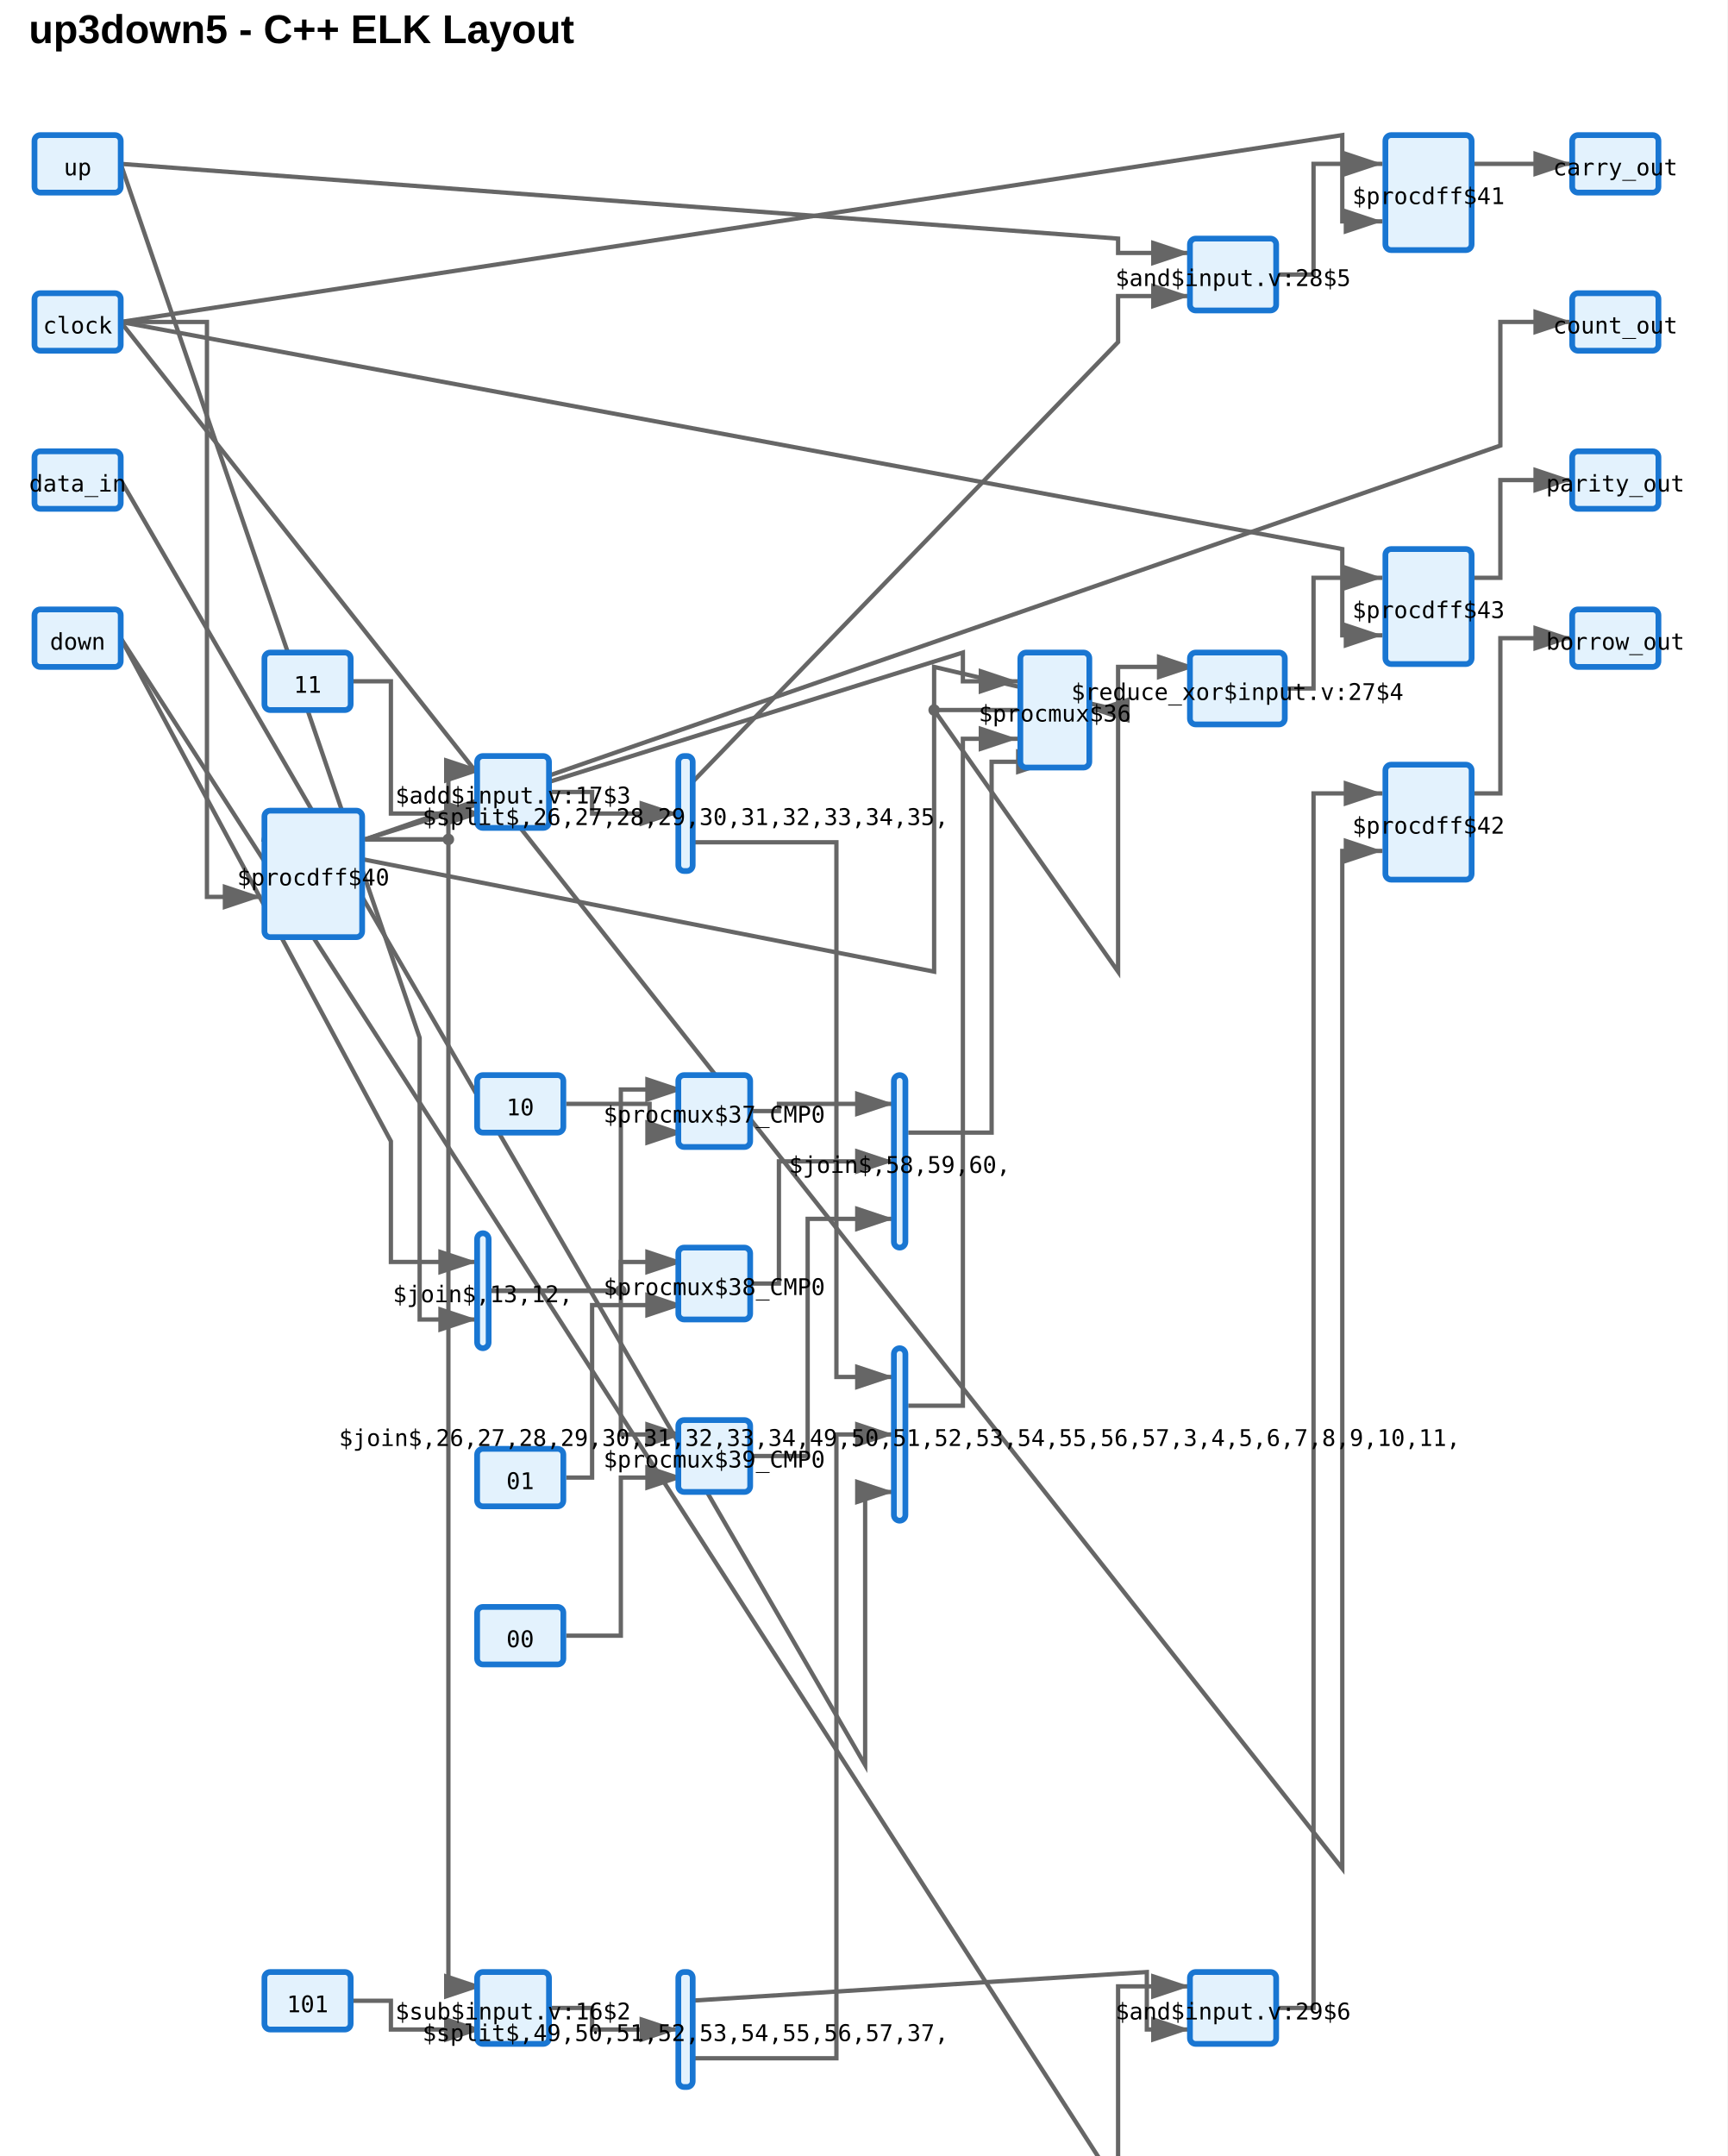
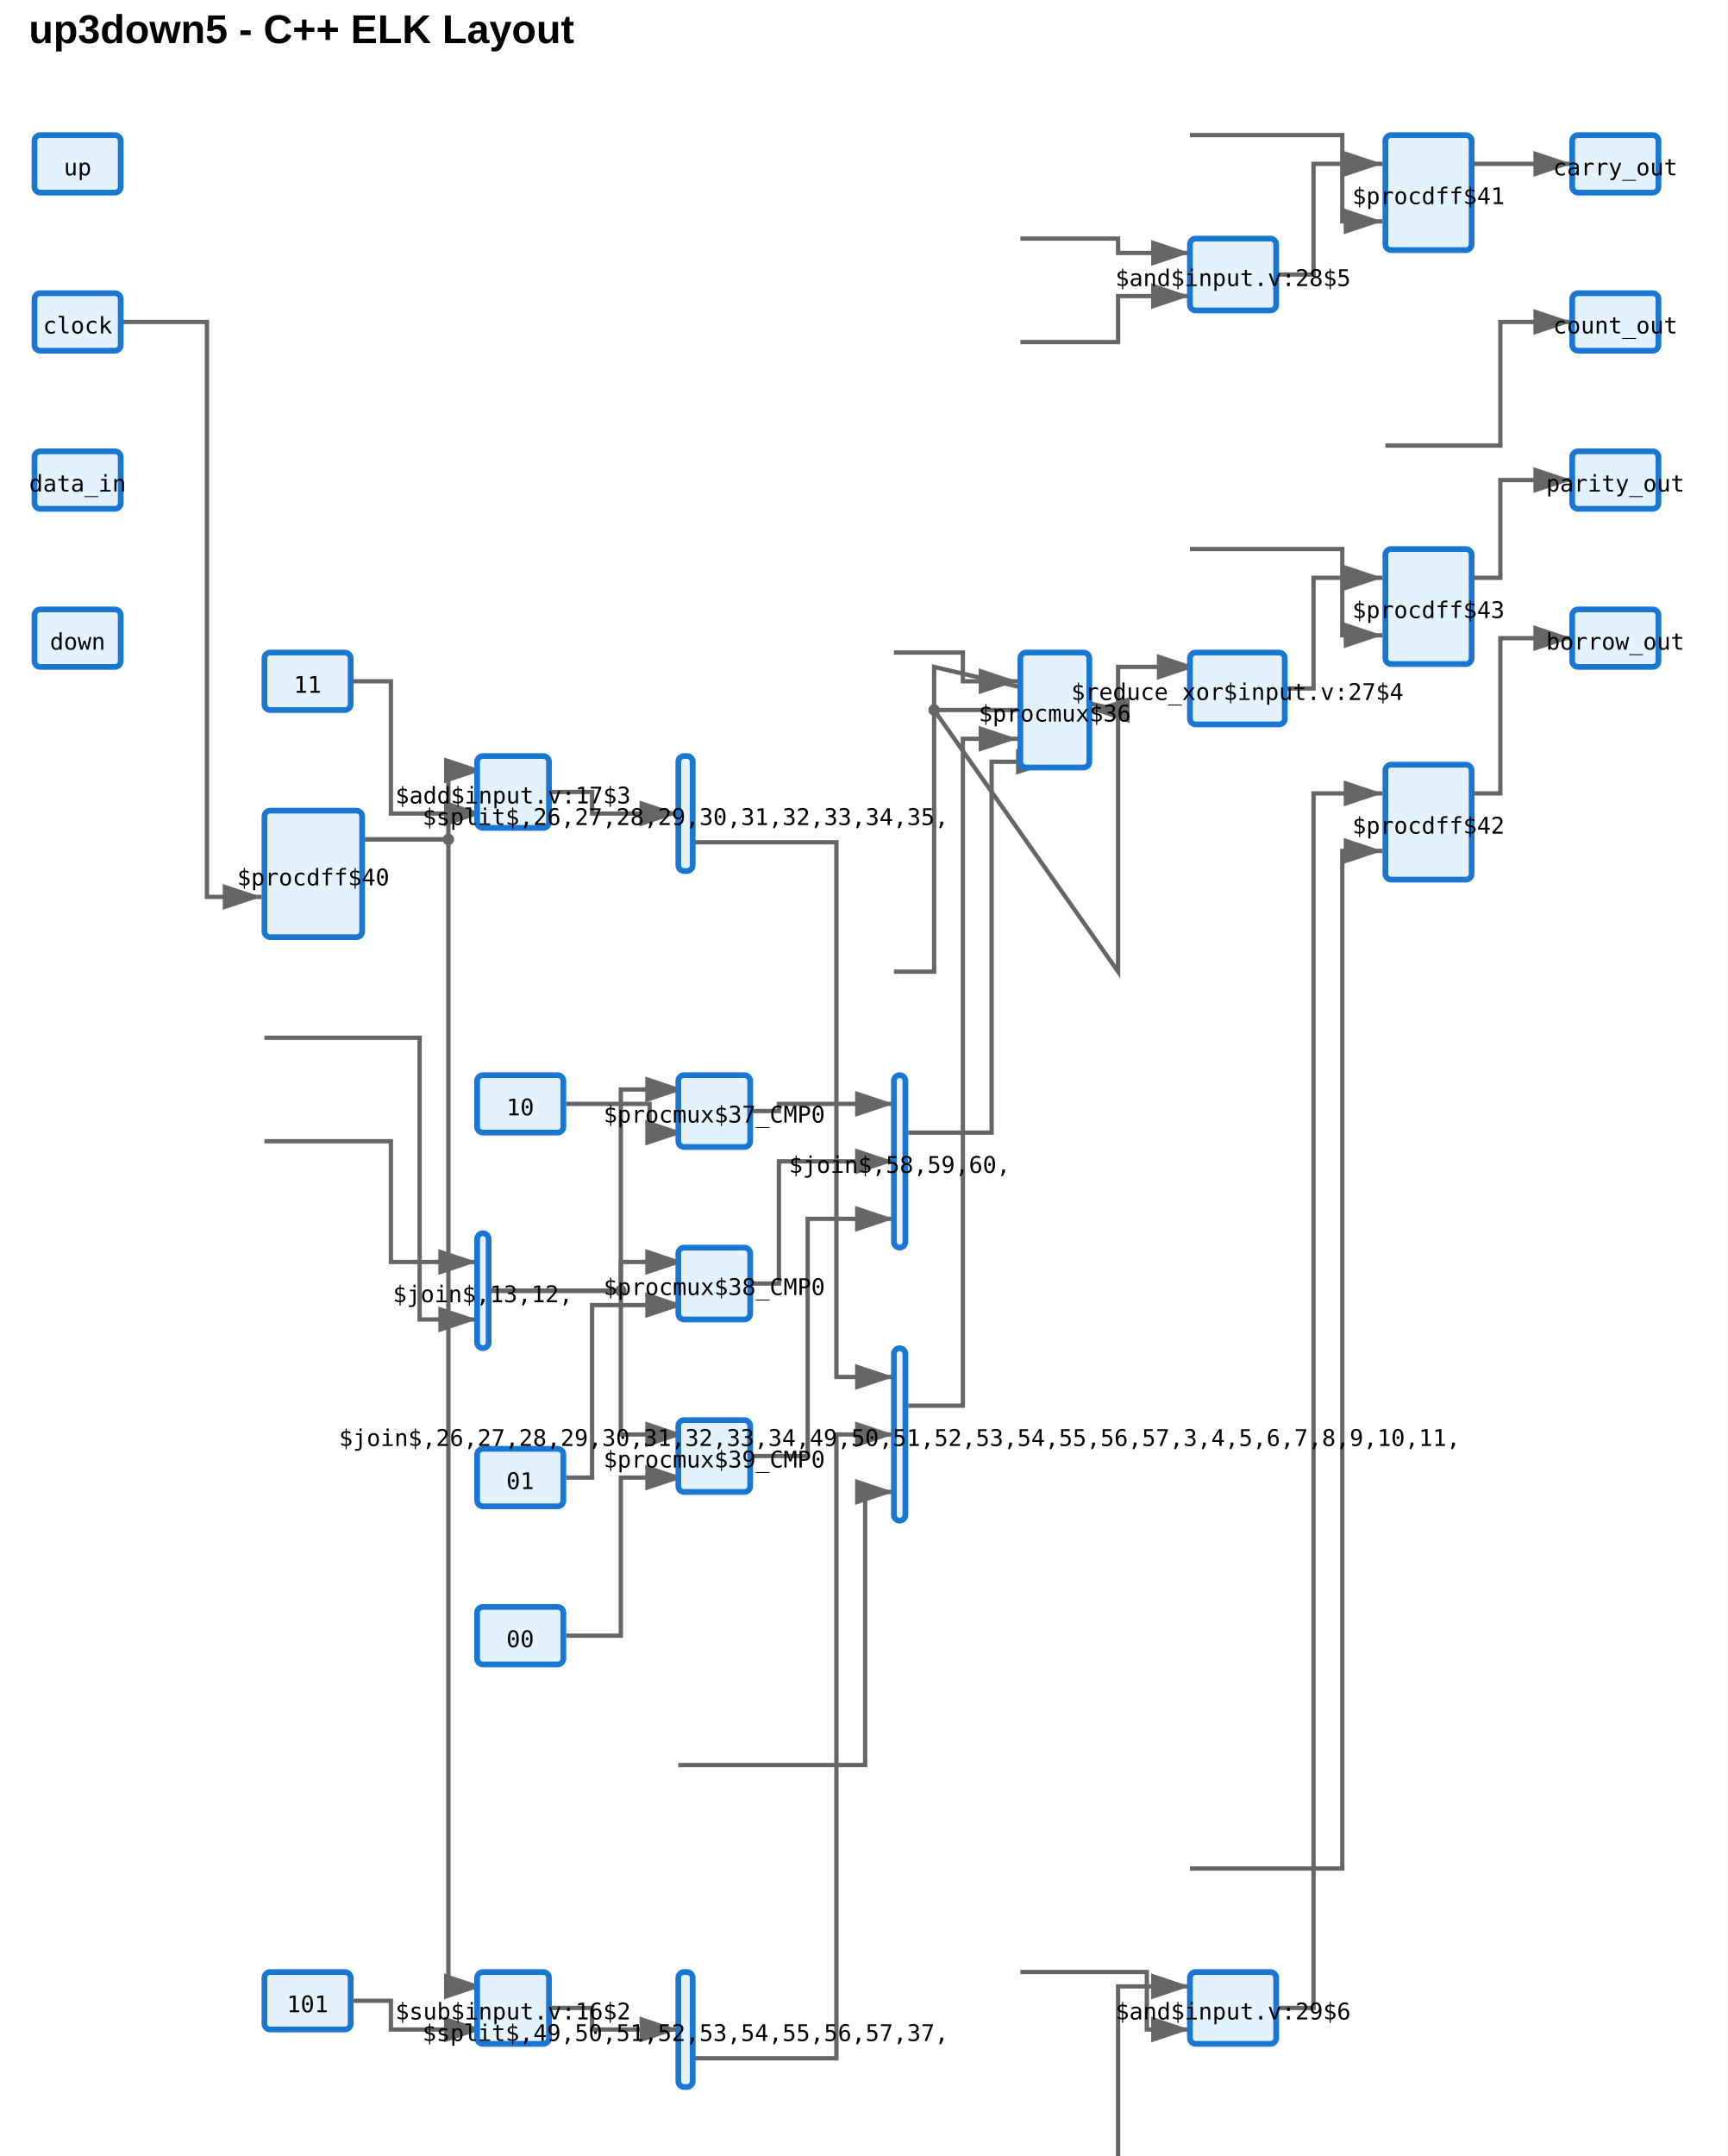
<svg xmlns="http://www.w3.org/2000/svg" width="601" height="750">
  <defs>
    <marker id="arrow" markerWidth="10" markerHeight="10" refX="9" refY="3" orient="auto" markerUnits="strokeWidth">
      <path d="M0,0 L0,6 L9,3 z" fill="#666" />
    </marker>
  </defs>
  <rect width="100%" height="100%" fill="white" />
  <g id="edges" stroke="#666" stroke-width="1.5" fill="none" marker-end="url(#arrow)">
    <path d="M 127 292 L 156 292 L 156 268 L 168 268" />
-     <path d="M 127 292 L 335 227 L 335 237 L 354 237" />
+     <path d="M 311 227 L 335 227 L 335 237 L 354 237" />
    <path d="M 127 292 L 156 292 L 156 691 L 168 691" />
-     <path d="M 127 292 L 522 155 L 522 112 L 547 112" />
+     <path d="M 482 155 L 522 155 L 522 112 L 547 112" />
    <path d="M 123 237 L 136 237 L 136 283 L 168 283" />
-     <path d="M 42 57 L 389 83 L 389 88 L 414 88" />
-     <path d="M 42 57 L 146 361 L 146 459 L 166 459" />
-     <path d="M 240 273 L 389 119 L 389 103 L 414 103" />
-     <path d="M 42 222 L 389 761 L 389 691 L 414 691" />
-     <path d="M 42 222 L 136 397 L 136 439 L 166 439" />
-     <path d="M 240 696 L 399 686 L 399 706 L 414 706" />
+     <path d="M 355 83 L 389 83 L 389 88 L 414 88" />
+     <path d="M 92 361 L 146 361 L 146 459 L 166 459" />
+     <path d="M 355 119 L 389 119 L 389 103 L 414 103" />
+     <path d="M 355 761 L 389 761 L 389 691 L 414 691" />
+     <path d="M 92 397 L 136 397 L 136 439 L 166 439" />
+     <path d="M 355 686 L 399 686 L 399 706 L 414 706" />
    <path d="M 42 112 L 72 112 L 72 312 L 91 312" />
-     <path d="M 42 112 L 467 47 L 467 77 L 481 77" />
-     <path d="M 42 112 L 467 650 L 467 296 L 481 296" />
-     <path d="M 42 112 L 467 191 L 467 221 L 481 221" />
-     <path d="M 91 292 L 325 338 L 325 247 L 389 338 L 389 247 L 379.5 247" />
+     <path d="M 414 47 L 467 47 L 467 77 L 481 77" />
+     <path d="M 414 650 L 467 650 L 467 296 L 481 296" />
+     <path d="M 414 191 L 467 191 L 467 221 L 481 221" />
+     <path d="M 311 338 L 325 338 L 325 247 L 389 338 L 389 247 L 379.5 247" />
    <path d="M 379.5 247 L 325 247 L 325 232 L 389 247 L 389 232 L 416 232" />
    <path d="M 444 95.5 L 457 95.5 L 457 57 L 481 57" />
    <path d="M 444 698.5 L 457 698.5 L 457 276 L 481 276" />
    <path d="M 447 239.5 L 457 239.5 L 457 201 L 481 201" />
    <path d="M 316 489 L 335 489 L 335 257 L 354 257" />
    <path d="M 316 394 L 345 394 L 345 265 L 367 265" />
    <path d="M 171 449 L 216 449 L 216 379 L 238 379" />
    <path d="M 171 449 L 216 449 L 216 439 L 238 439" />
    <path d="M 171 449 L 216 449 L 216 499 L 238 499" />
    <path d="M 197 384 L 226 384 L 226 394 L 238 394" />
    <path d="M 197 514 L 206 514 L 206 454 L 238 454" />
    <path d="M 197 569 L 216 569 L 216 514 L 238 514" />
    <path d="M 123 696 L 136 696 L 136 706 L 168 706" />
    <path d="M 513 57 L 547 57" />
    <path d="M 513 276 L 522 276 L 522 222 L 547 222" />
    <path d="M 513 201 L 522 201 L 522 167 L 547 167" />
    <path d="M 240 293 L 291 293 L 291 479 L 311 479" />
    <path d="M 240 716 L 291 716 L 291 499 L 311 499" />
-     <path d="M 42 167 L 301 614 L 301 519 L 311 519" />
+     <path d="M 236 614 L 301 614 L 301 519 L 311 519" />
    <path d="M 261 386.5 L 271 386.5 L 271 384 L 311 384" />
    <path d="M 261 446.5 L 271 446.5 L 271 404 L 311 404" />
    <path d="M 261 506.5 L 281 506.5 L 281 424 L 311 424" />
    <path d="M 192 275.5 L 206 275.5 L 206 283 L 236 283" />
    <path d="M 191 698.5 L 206 698.5 L 206 706 L 236 706" />
  </g>
  <g id="junction-points" fill="#666">
    <circle cx="156" cy="292" r="2" />
    <circle cx="216" cy="449" r="2" />
    <circle cx="325" cy="247" r="2" />
    <circle cx="389" cy="247" r="2" />
  </g>
  <g id="nodes">
    <g id="$add$input.v:17$3">
      <rect x="166" y="263" width="25" height="25" fill="#e3f2fd" stroke="#1976d2" stroke-width="2" rx="2" />
      <text x="178.5" y="279.5" text-anchor="middle" font-family="monospace" font-size="8" fill="#000">$add$input.v:17$3</text>
    </g>
    <g id="$and$input.v:28$5">
      <rect x="414" y="83" width="30" height="25" fill="#e3f2fd" stroke="#1976d2" stroke-width="2" rx="2" />
      <text x="429" y="99.5" text-anchor="middle" font-family="monospace" font-size="8" fill="#000">$and$input.v:28$5</text>
    </g>
    <g id="$and$input.v:29$6">
      <rect x="414" y="686" width="30" height="25" fill="#e3f2fd" stroke="#1976d2" stroke-width="2" rx="2" />
      <text x="429" y="702.5" text-anchor="middle" font-family="monospace" font-size="8" fill="#000">$and$input.v:29$6</text>
    </g>
    <g id="$procdff$40">
      <rect x="92" y="282" width="34" height="44" fill="#e3f2fd" stroke="#1976d2" stroke-width="2" rx="2" />
      <text x="109" y="308" text-anchor="middle" font-family="monospace" font-size="8" fill="#000">$procdff$40</text>
    </g>
    <g id="$procdff$41">
      <rect x="482" y="47" width="30" height="40" fill="#e3f2fd" stroke="#1976d2" stroke-width="2" rx="2" />
      <text x="497" y="71" text-anchor="middle" font-family="monospace" font-size="8" fill="#000">$procdff$41</text>
    </g>
    <g id="$procdff$42">
      <rect x="482" y="266" width="30" height="40" fill="#e3f2fd" stroke="#1976d2" stroke-width="2" rx="2" />
      <text x="497" y="290" text-anchor="middle" font-family="monospace" font-size="8" fill="#000">$procdff$42</text>
    </g>
    <g id="$procdff$43">
      <rect x="482" y="191" width="30" height="40" fill="#e3f2fd" stroke="#1976d2" stroke-width="2" rx="2" />
      <text x="497" y="215" text-anchor="middle" font-family="monospace" font-size="8" fill="#000">$procdff$43</text>
    </g>
    <g id="$procmux$36">
      <rect x="355" y="227" width="24" height="40" fill="#e3f2fd" stroke="#1976d2" stroke-width="2" rx="2" />
      <text x="367" y="251" text-anchor="middle" font-family="monospace" font-size="8" fill="#000">$procmux$36</text>
    </g>
    <g id="$procmux$37_CMP0">
      <rect x="236" y="374" width="25" height="25" fill="#e3f2fd" stroke="#1976d2" stroke-width="2" rx="2" />
      <text x="248.5" y="390.5" text-anchor="middle" font-family="monospace" font-size="8" fill="#000">$procmux$37_CMP0</text>
    </g>
    <g id="$procmux$38_CMP0">
      <rect x="236" y="434" width="25" height="25" fill="#e3f2fd" stroke="#1976d2" stroke-width="2" rx="2" />
      <text x="248.5" y="450.5" text-anchor="middle" font-family="monospace" font-size="8" fill="#000">$procmux$38_CMP0</text>
    </g>
    <g id="$procmux$39_CMP0">
      <rect x="236" y="494" width="25" height="25" fill="#e3f2fd" stroke="#1976d2" stroke-width="2" rx="2" />
      <text x="248.5" y="510.5" text-anchor="middle" font-family="monospace" font-size="8" fill="#000">$procmux$39_CMP0</text>
    </g>
    <g id="$reduce_xor$input.v:27$4">
      <rect x="414" y="227" width="33" height="25" fill="#e3f2fd" stroke="#1976d2" stroke-width="2" rx="2" />
      <text x="430.5" y="243.5" text-anchor="middle" font-family="monospace" font-size="8" fill="#000">$reduce_xor$input.v:27$4</text>
    </g>
    <g id="$sub$input.v:16$2">
      <rect x="166" y="686" width="25" height="25" fill="#e3f2fd" stroke="#1976d2" stroke-width="2" rx="2" />
      <text x="178.5" y="702.5" text-anchor="middle" font-family="monospace" font-size="8" fill="#000">$sub$input.v:16$2</text>
    </g>
    <g id="clock">
      <rect x="12" y="102" width="30" height="20" fill="#e3f2fd" stroke="#1976d2" stroke-width="2" rx="2" />
      <text x="27" y="116" text-anchor="middle" font-family="monospace" font-size="8" fill="#000">clock</text>
    </g>
    <g id="data_in">
      <rect x="12" y="157" width="30" height="20" fill="#e3f2fd" stroke="#1976d2" stroke-width="2" rx="2" />
      <text x="27" y="171" text-anchor="middle" font-family="monospace" font-size="8" fill="#000">data_in</text>
    </g>
    <g id="up">
      <rect x="12" y="47" width="30" height="20" fill="#e3f2fd" stroke="#1976d2" stroke-width="2" rx="2" />
      <text x="27" y="61" text-anchor="middle" font-family="monospace" font-size="8" fill="#000">up</text>
    </g>
    <g id="down">
      <rect x="12" y="212" width="30" height="20" fill="#e3f2fd" stroke="#1976d2" stroke-width="2" rx="2" />
      <text x="27" y="226" text-anchor="middle" font-family="monospace" font-size="8" fill="#000">down</text>
    </g>
    <g id="carry_out">
      <rect x="547" y="47" width="30" height="20" fill="#e3f2fd" stroke="#1976d2" stroke-width="2" rx="2" />
      <text x="562" y="61" text-anchor="middle" font-family="monospace" font-size="8" fill="#000">carry_out</text>
    </g>
    <g id="borrow_out">
      <rect x="547" y="212" width="30" height="20" fill="#e3f2fd" stroke="#1976d2" stroke-width="2" rx="2" />
      <text x="562" y="226" text-anchor="middle" font-family="monospace" font-size="8" fill="#000">borrow_out</text>
    </g>
    <g id="count_out">
      <rect x="547" y="102" width="30" height="20" fill="#e3f2fd" stroke="#1976d2" stroke-width="2" rx="2" />
      <text x="562" y="116" text-anchor="middle" font-family="monospace" font-size="8" fill="#000">count_out</text>
    </g>
    <g id="parity_out">
      <rect x="547" y="157" width="30" height="20" fill="#e3f2fd" stroke="#1976d2" stroke-width="2" rx="2" />
      <text x="562" y="171" text-anchor="middle" font-family="monospace" font-size="8" fill="#000">parity_out</text>
    </g>
    <g id="11">
      <rect x="92" y="227" width="30" height="20" fill="#e3f2fd" stroke="#1976d2" stroke-width="2" rx="2" />
      <text x="107" y="241" text-anchor="middle" font-family="monospace" font-size="8" fill="#000">11</text>
    </g>
    <g id="10">
      <rect x="166" y="374" width="30" height="20" fill="#e3f2fd" stroke="#1976d2" stroke-width="2" rx="2" />
      <text x="181" y="388" text-anchor="middle" font-family="monospace" font-size="8" fill="#000">10</text>
    </g>
    <g id="01">
      <rect x="166" y="504" width="30" height="20" fill="#e3f2fd" stroke="#1976d2" stroke-width="2" rx="2" />
      <text x="181" y="518" text-anchor="middle" font-family="monospace" font-size="8" fill="#000">01</text>
    </g>
    <g id="00">
      <rect x="166" y="559" width="30" height="20" fill="#e3f2fd" stroke="#1976d2" stroke-width="2" rx="2" />
      <text x="181" y="573" text-anchor="middle" font-family="monospace" font-size="8" fill="#000">00</text>
    </g>
    <g id="101">
      <rect x="92" y="686" width="30" height="20" fill="#e3f2fd" stroke="#1976d2" stroke-width="2" rx="2" />
      <text x="107" y="700" text-anchor="middle" font-family="monospace" font-size="8" fill="#000">101</text>
    </g>
    <g id="$join$,26,27,28,29,30,31,32,33,34,49,50,51,52,53,54,55,56,57,3,4,5,6,7,8,9,10,11,">
      <rect x="311" y="469" width="4" height="60" fill="#e3f2fd" stroke="#1976d2" stroke-width="2" rx="2" />
      <text x="313" y="503" text-anchor="middle" font-family="monospace" font-size="8" fill="#000">$join$,26,27,28,29,30,31,32,33,34,49,50,51,52,53,54,55,56,57,3,4,5,6,7,8,9,10,11,</text>
    </g>
    <g id="$join$,58,59,60,">
      <rect x="311" y="374" width="4" height="60" fill="#e3f2fd" stroke="#1976d2" stroke-width="2" rx="2" />
      <text x="313" y="408" text-anchor="middle" font-family="monospace" font-size="8" fill="#000">$join$,58,59,60,</text>
    </g>
    <g id="$join$,13,12,">
      <rect x="166" y="429" width="4" height="40" fill="#e3f2fd" stroke="#1976d2" stroke-width="2" rx="2" />
      <text x="168" y="453" text-anchor="middle" font-family="monospace" font-size="8" fill="#000">$join$,13,12,</text>
    </g>
    <g id="$split$,26,27,28,29,30,31,32,33,34,35,">
      <rect x="236" y="263" width="5" height="40" fill="#e3f2fd" stroke="#1976d2" stroke-width="2" rx="2" />
      <text x="238.5" y="287" text-anchor="middle" font-family="monospace" font-size="8" fill="#000">$split$,26,27,28,29,30,31,32,33,34,35,</text>
    </g>
    <g id="$split$,49,50,51,52,53,54,55,56,57,37,">
      <rect x="236" y="686" width="5" height="40" fill="#e3f2fd" stroke="#1976d2" stroke-width="2" rx="2" />
      <text x="238.5" y="710" text-anchor="middle" font-family="monospace" font-size="8" fill="#000">$split$,49,50,51,52,53,54,55,56,57,37,</text>
    </g>
  </g>
  <text x="10" y="15" font-family="Arial" font-size="14" font-weight="bold" fill="#000">up3down5 - C++ ELK Layout</text>
</svg>
